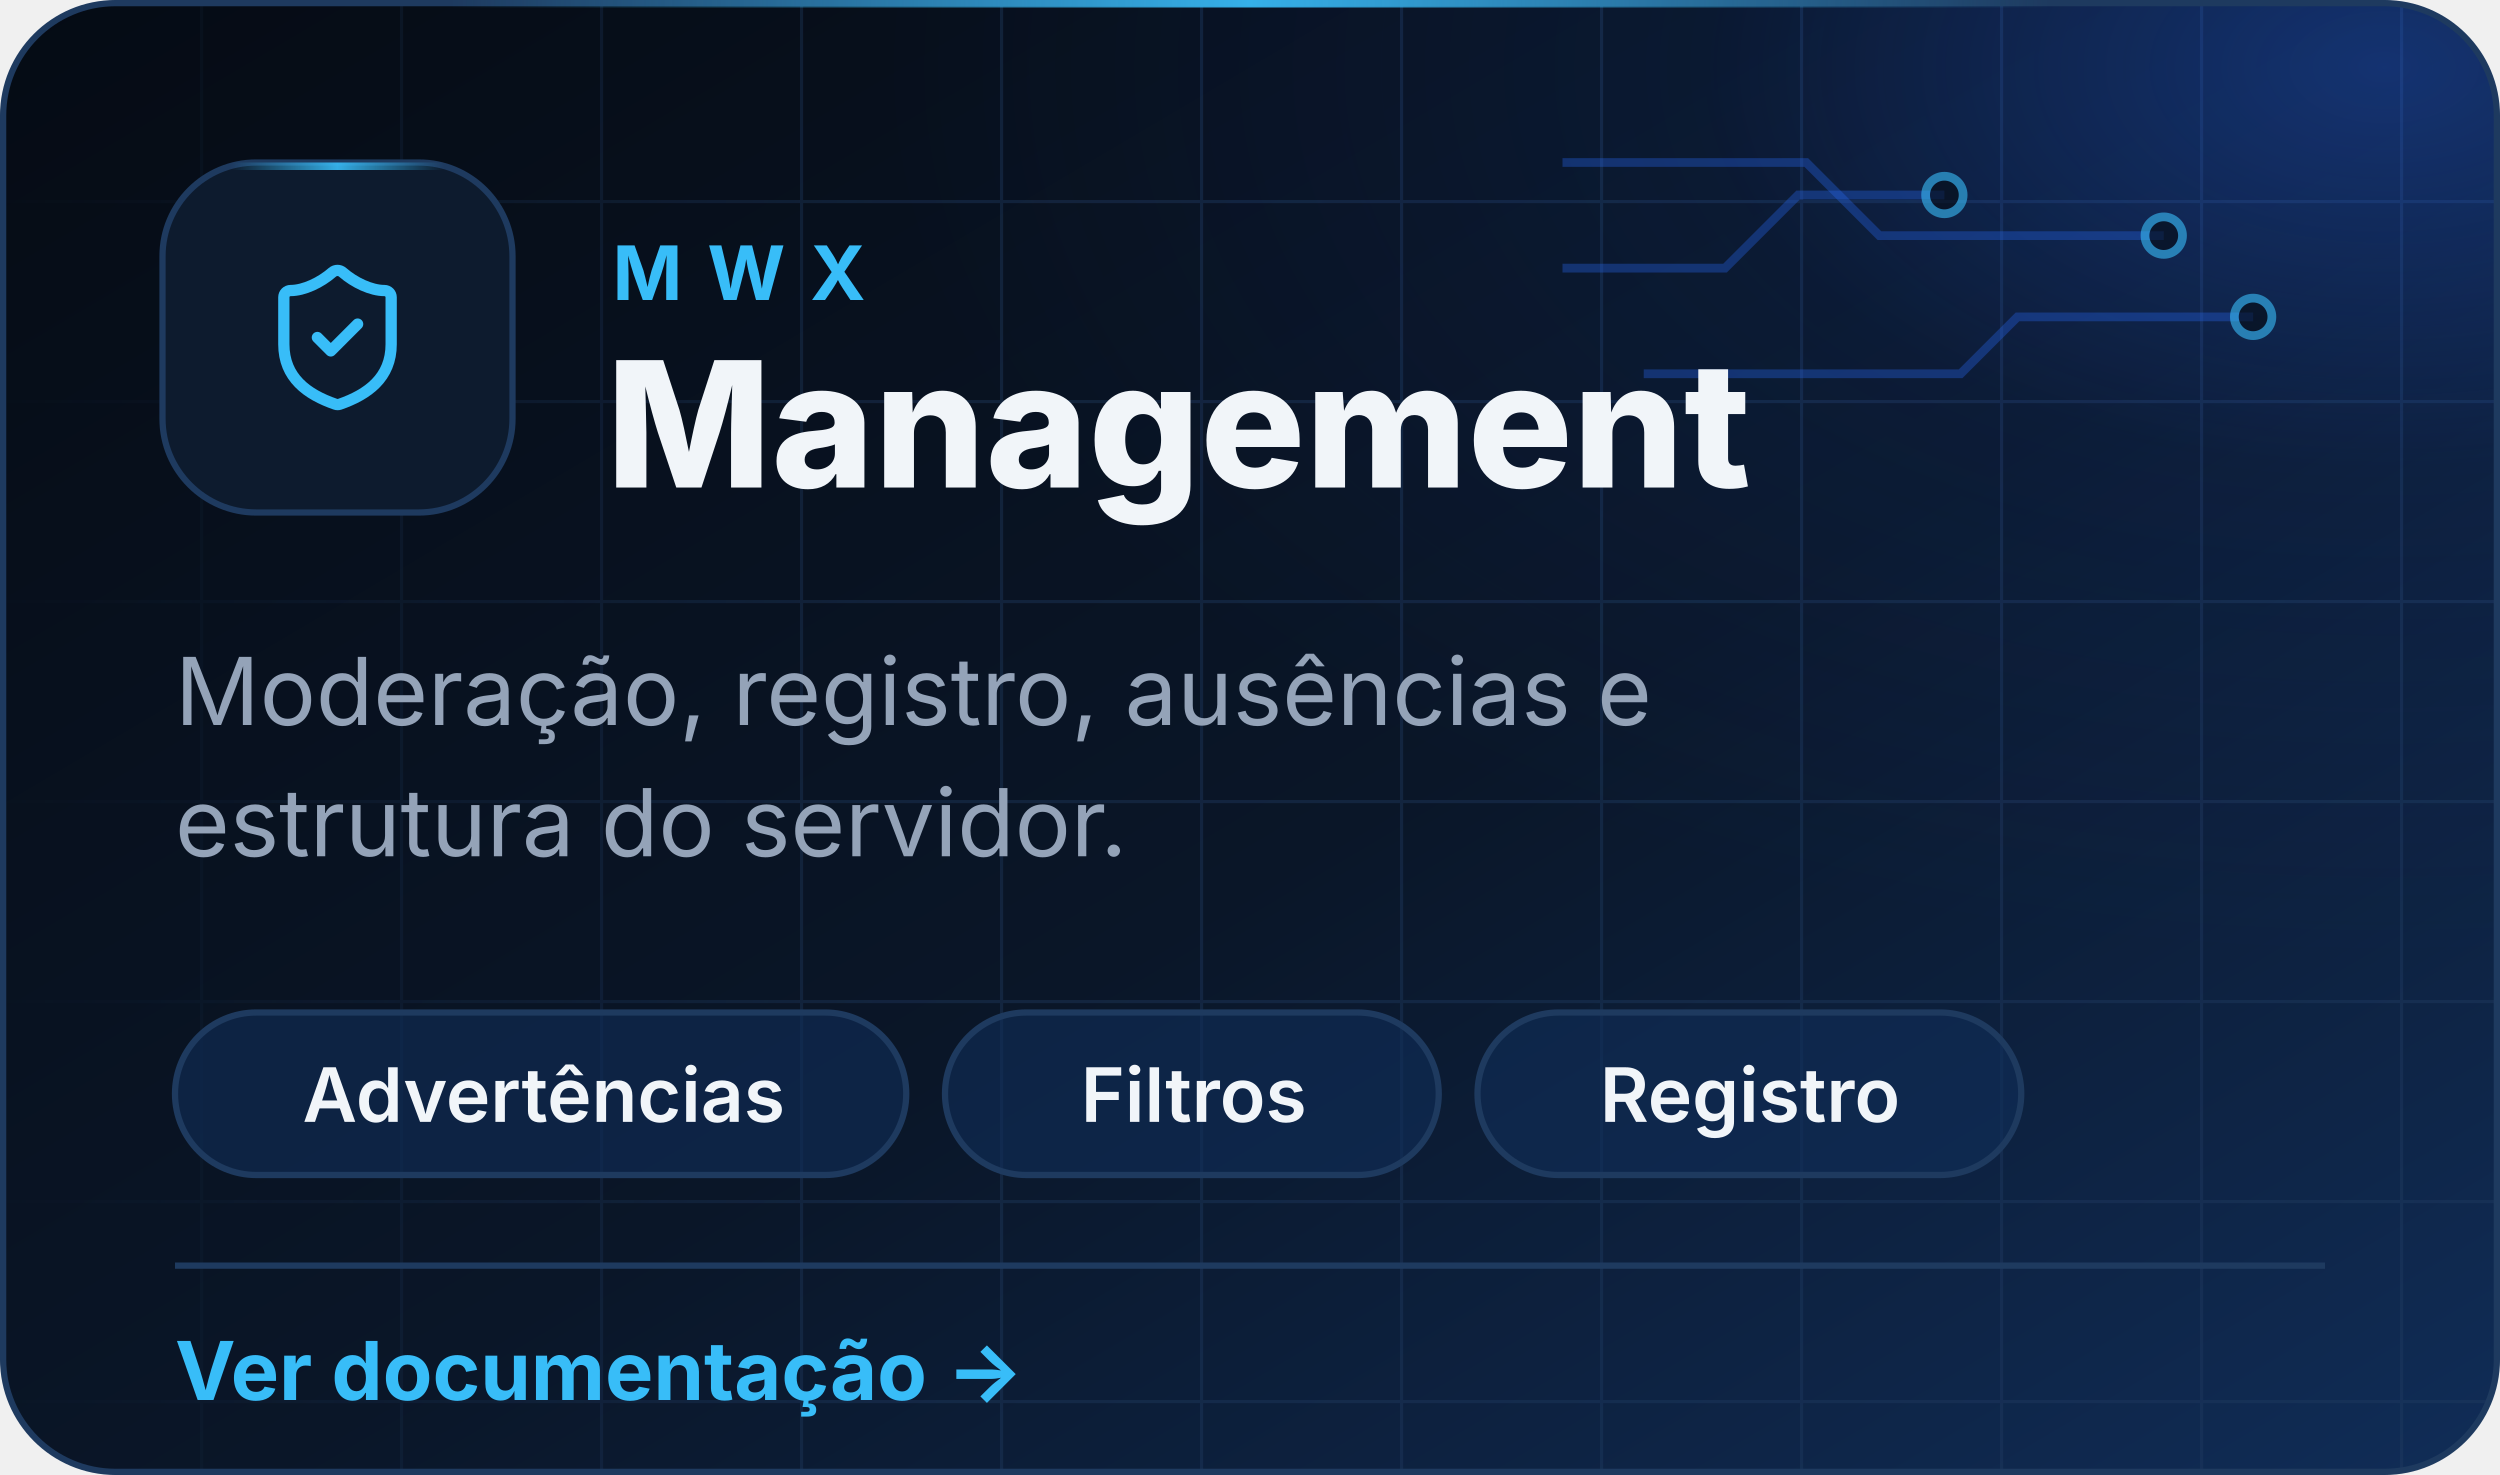
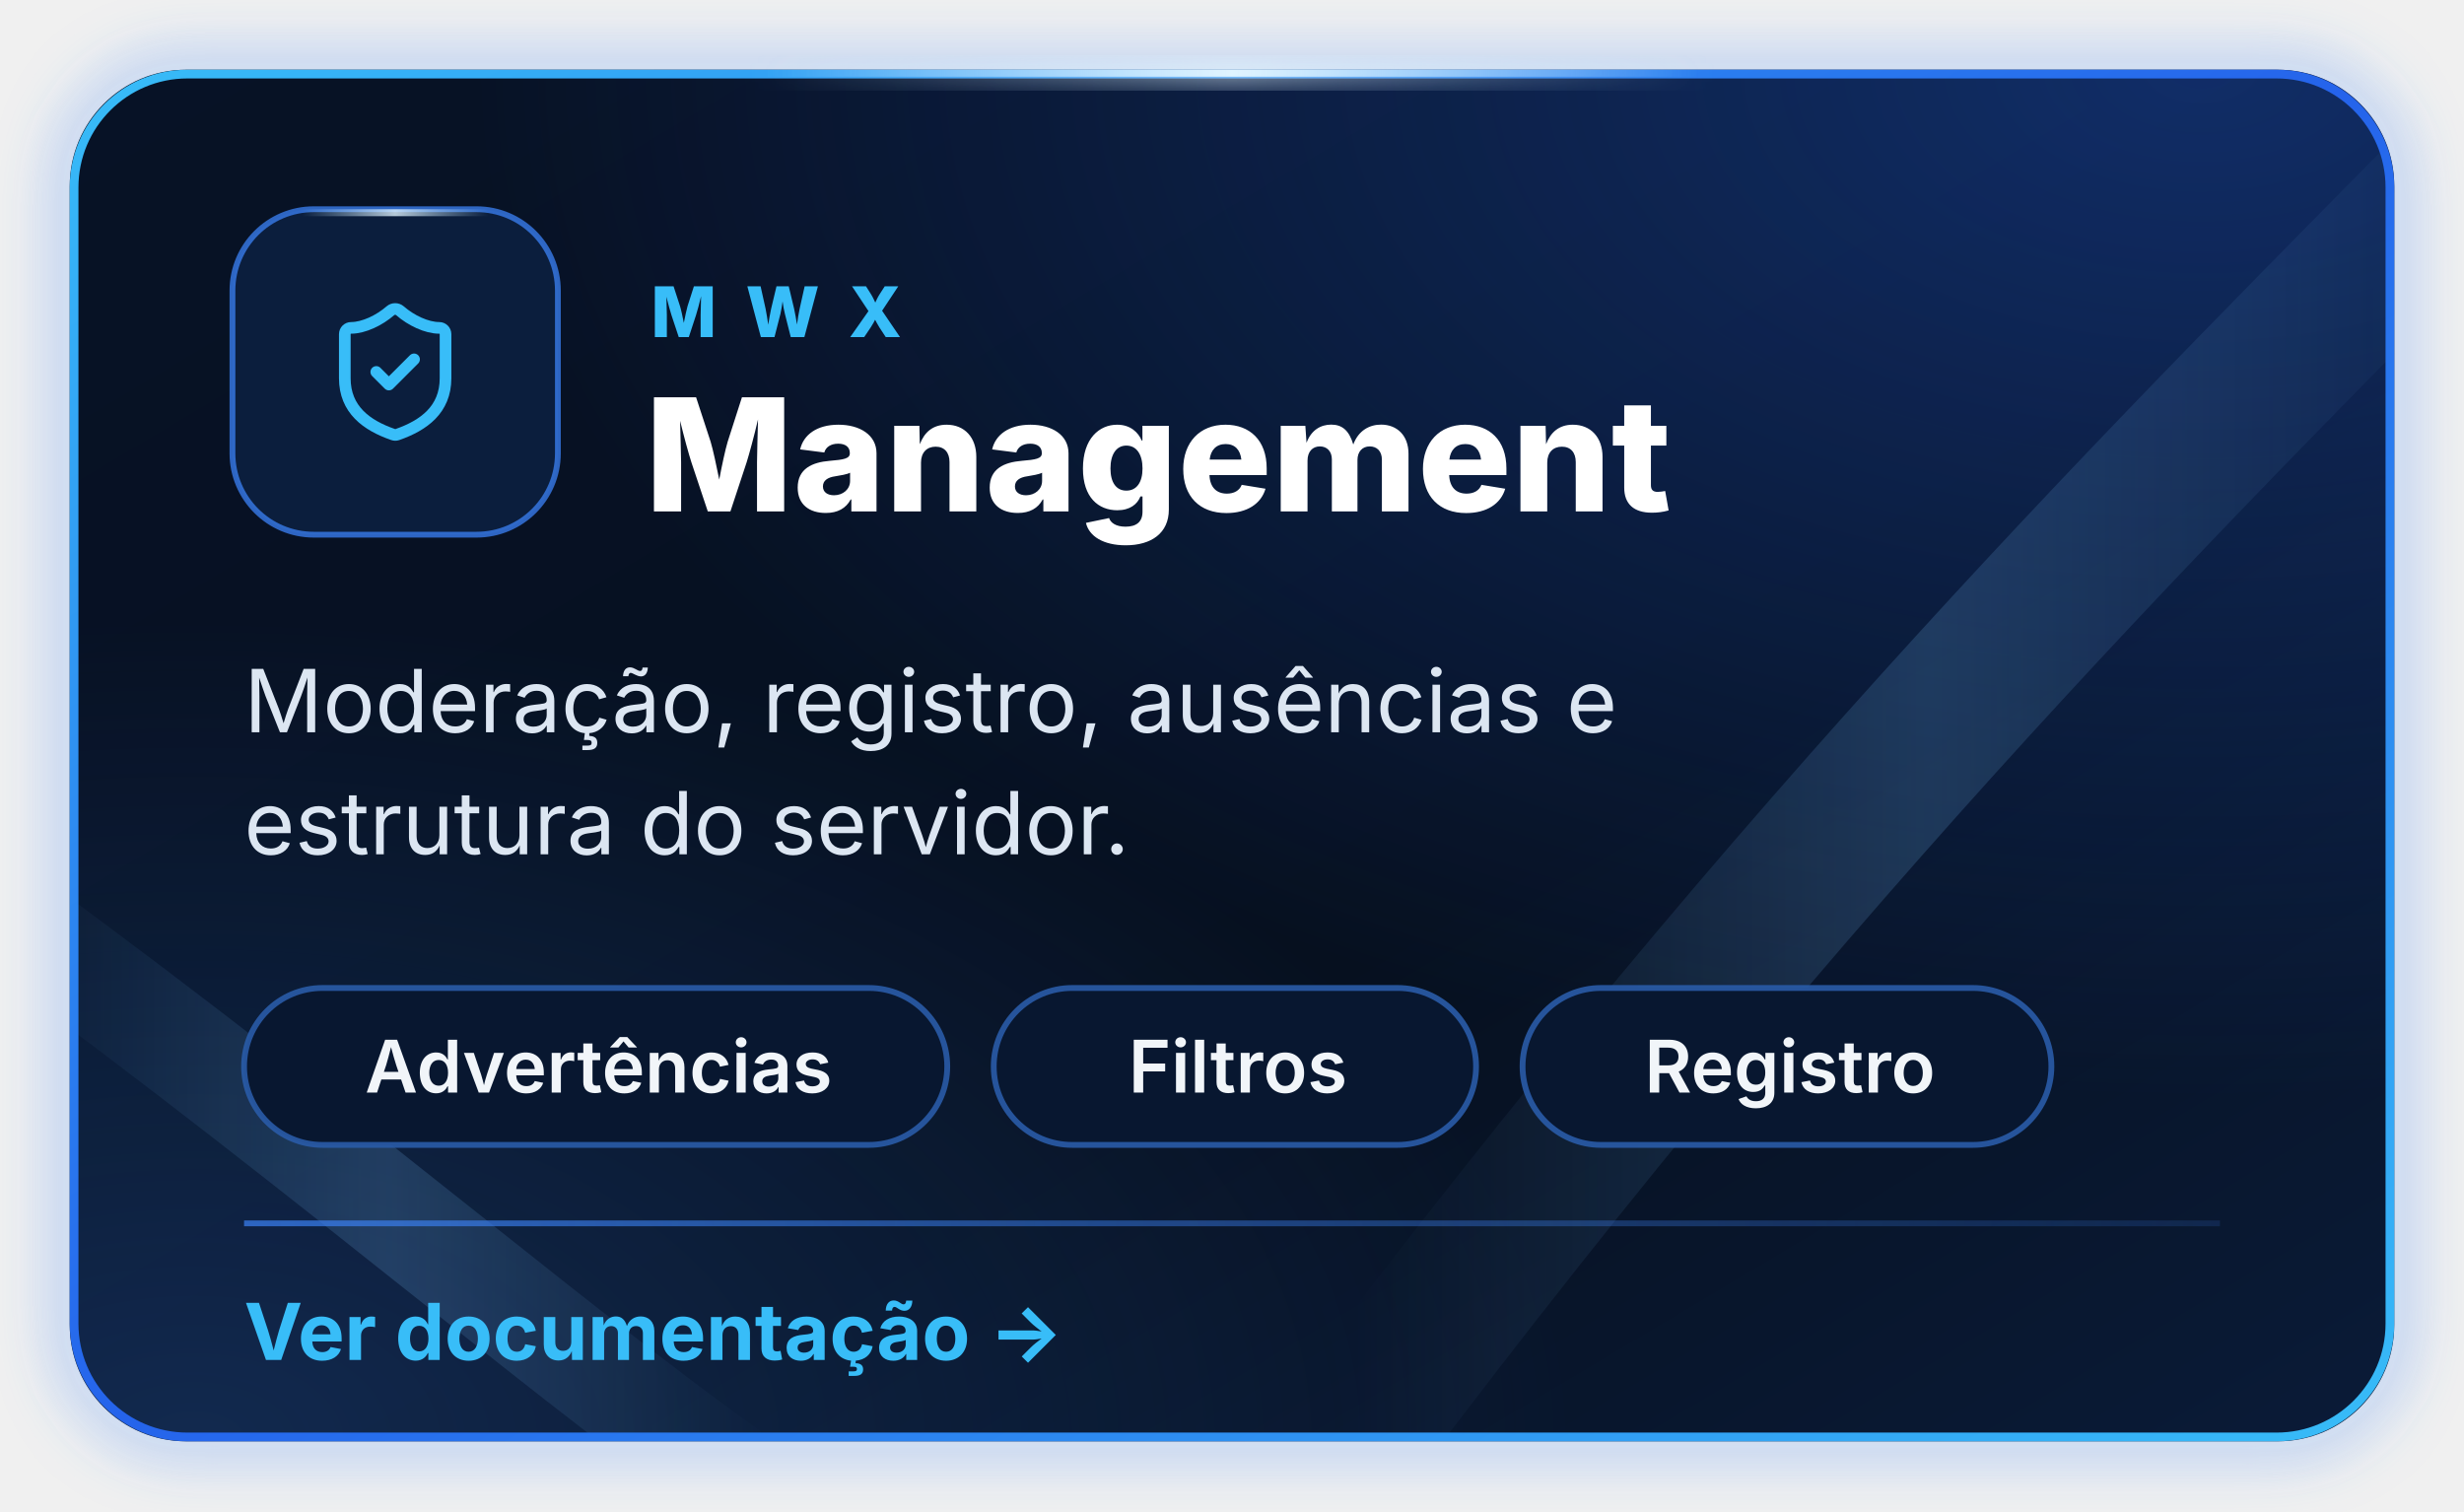
- <svg xmlns="http://www.w3.org/2000/svg" width="400" height="236" viewBox="0 0 400 236" role="img" aria-label="MWX Management: Moderação, registro, ausências e estrutura do servidor." font-family="'Segoe UI', 'Inter', 'Helvetica Neue', Arial, sans-serif">
+ <svg xmlns="http://www.w3.org/2000/svg" width="424" height="260" viewBox="0 0 424 260" role="img" aria-label="MWX Management: Moderação, registro, ausências e estrutura do servidor." font-family="'Segoe UI', 'Inter', 'Helvetica Neue', Arial, sans-serif">
  <defs>
-     <linearGradient id="bgvmanagement" x1="0" y1="0" x2="1" y2="1">
-       <stop offset="0" stop-color="#050B14" />
-       <stop offset=".55" stop-color="#0A1628" />
-       <stop offset="1" stop-color="#102D58" />
+     <linearGradient id="bggmanagement" x1="0" y1="0" x2="1" y2="1">
+       <stop offset="0" stop-color="#071226" />
+       <stop offset=".6" stop-color="#06101F" />
+       <stop offset="1" stop-color="#0A1B38" />
    </linearGradient>
-     <radialGradient id="glowvmanagement" cx="0.95" cy="0.05" r=".6">
-       <stop offset="0" stop-color="#2563EB" stop-opacity=".38" />
-       <stop offset=".45" stop-color="#2563EB" stop-opacity=".08" />
+     <radialGradient id="glgmanagement" cx=".92" cy="0" r=".75">
+       <stop offset="0" stop-color="#2563EB" stop-opacity=".35" />
      <stop offset="1" stop-color="#2563EB" stop-opacity="0" />
    </radialGradient>
-     <pattern id="gridvmanagement" width="32" height="32" patternUnits="userSpaceOnUse">
-       <path d="M32 0H0V32" fill="none" stroke="#1E3A5F" stroke-width="1" opacity=".45" />
-     </pattern>
-     <linearGradient id="edgevmanagement" x1="0" y1="0" x2="1" y2="0">
-       <stop offset="0" stop-color="#38BDF8" stop-opacity="0" />
-       <stop offset=".5" stop-color="#38BDF8" stop-opacity=".9" />
-       <stop offset="1" stop-color="#38BDF8" stop-opacity="0" />
-     </linearGradient>
-     <linearGradient id="txtvmanagement" x1="0" y1="0" x2="1" y2="0">
-       <stop offset="0" stop-color="#2563EB" />
-       <stop offset=".5" stop-color="#3B82F6" />
+     <radialGradient id="gbgmanagement" cx=".05" cy="1" r=".6">
+       <stop offset="0" stop-color="#3B82F6" stop-opacity=".22" />
+       <stop offset="1" stop-color="#3B82F6" stop-opacity="0" />
+     </radialGradient>
+     <linearGradient id="bdgmanagement" x1="0" y1="0" x2="1" y2="1">
+       <stop offset="0" stop-color="#38BDF8" />
+       <stop offset=".5" stop-color="#2563EB" />
      <stop offset="1" stop-color="#38BDF8" />
    </linearGradient>
-     <linearGradient id="fadevmanagement" x1="0" y1="0" x2="1" y2="0">
-       <stop offset="0" stop-color="#fff" stop-opacity="0" />
-       <stop offset=".35" stop-color="#fff" stop-opacity=".9" />
-       <stop offset="1" stop-color="#fff" />
+     <linearGradient id="swgmanagement" x1="0" y1="0" x2="1" y2="0">
+       <stop offset="0" stop-color="#7CC4FF" stop-opacity="0" />
+       <stop offset=".5" stop-color="#7CC4FF" stop-opacity=".18" />
+       <stop offset="1" stop-color="#7CC4FF" stop-opacity="0" />
    </linearGradient>
-     <mask id="gmvmanagement">
-       <rect width="400" height="236" fill="url(#fadevmanagement)" />
-     </mask>
-     <clipPath id="clipvmanagement">
-       <rect width="400" height="236" rx="20" />
+     <linearGradient id="higmanagement" x1="0" y1="0" x2="1" y2="0">
+       <stop offset="0" stop-color="#BFE6FF" stop-opacity="0" />
+       <stop offset=".5" stop-color="#E0F4FF" stop-opacity="1" />
+       <stop offset="1" stop-color="#BFE6FF" stop-opacity="0" />
+     </linearGradient>
+     <linearGradient id="dvgmanagement" x1="0" y1="0" x2="1" y2="0">
+       <stop offset="0" stop-color="#3B82F6" stop-opacity=".7" />
+       <stop offset="1" stop-color="#3B82F6" stop-opacity=".15" />
+     </linearGradient>
+     <filter id="blgmanagement" x="-10%" y="-10%" width="120%" height="120%">
+       <feGaussianBlur stdDeviation="5" />
+     </filter>
+     <filter id="bsgmanagement" x="-50%" y="-50%" width="200%" height="200%">
+       <feGaussianBlur stdDeviation="2.5" />
+     </filter>
+     <clipPath id="clgmanagement">
+       <rect x="12" y="12" width="400" height="236" rx="20" />
    </clipPath>
  </defs>
-   <g clip-path="url(#clipvmanagement)">
-     <rect width="400" height="236" fill="url(#bgvmanagement)" />
-     <rect width="400" height="236" fill="url(#gridvmanagement)" mask="url(#gmvmanagement)" />
-     <rect width="400" height="236" fill="url(#glowvmanagement)" />
+   <rect x="12" y="12" width="400" height="236" rx="20" fill="none" stroke="#3B82F6" stroke-width="4" opacity=".55" filter="url(#blgmanagement)" />
+   <g clip-path="url(#clgmanagement)">
+     <rect x="12" y="12" width="400" height="236" fill="url(#bggmanagement)" />
+     <rect x="12" y="12" width="400" height="236" fill="url(#glgmanagement)" />
+     <rect x="12" y="12" width="400" height="236" fill="url(#gbgmanagement)" />
+     <path d="M232 248 C 312.0 141.8, 372.0 82.8, 432 22" fill="none" stroke="url(#swgmanagement)" stroke-width="26" />
+     <path d="M2 158.32 C 60.0 200.8, 100.0 236.2, 132.0 258" fill="none" stroke="url(#swgmanagement)" stroke-width="18" />
  </g>
-   <rect x=".5" y=".5" width="399" height="235" rx="18" fill="none" stroke="#1E3A5F" />
-   <rect x="72" y="0" width="256" height="1.2" fill="url(#edgevmanagement)" />
-   <path d="M250 26 h39.0 l11.7 11.7 h45.5" fill="none" stroke="#2563EB" stroke-width="1.4" opacity="0.35" />
-   <path d="M250 42.9 h26.0 l11.7 -11.7 h23.4" fill="none" stroke="#2563EB" stroke-width="1.4" opacity="0.35" />
-   <path d="M263.0 59.8 h50.7 l9.1 -9.1 h37.7" fill="none" stroke="#2563EB" stroke-width="1.4" opacity="0.35" />
-   <circle cx="346.2" cy="37.7" r="3" fill="#050B14" stroke="#38BDF8" stroke-width="1.4" opacity="0.6" />
-   <circle cx="311.1" cy="31.2" r="3" fill="#050B14" stroke="#38BDF8" stroke-width="1.4" opacity="0.6" />
-   <circle cx="360.5" cy="50.7" r="3" fill="#050B14" stroke="#38BDF8" stroke-width="1.4" opacity="0.6" />
-   <rect x="26" y="26" width="56" height="56" rx="15" fill="#0D1B2E" stroke="#1E3A5F" />
-   <rect x="37" y="26" width="34" height="1.2" fill="url(#edgevmanagement)" />
-   <g transform="translate(41.12 41.12) scale(1.0733)" fill="none" stroke="#38BDF8" stroke-width="1.68" stroke-linecap="round" stroke-linejoin="round" color="#38BDF8">
+   <rect x="12.75" y="12.75" width="398.5" height="234.5" rx="19.5" fill="none" stroke="url(#bdgmanagement)" stroke-width="1.5" />
+   <rect x="132" y="11" width="160" height="3" rx="1.5" fill="url(#higmanagement)" filter="url(#bsgmanagement)" />
+   <rect x="132" y="12" width="160" height="1.2" fill="url(#higmanagement)" />
+   <rect x="40" y="36" width="56" height="56" rx="14" fill="#0B1E3D" stroke="#3B82F6" stroke-opacity=".75" />
+   <rect x="52" y="36" width="32" height="1.2" fill="url(#higmanagement)" opacity=".8" />
+   <g transform="translate(55 51) scale(1.0833)" fill="none" stroke="#38BDF8" stroke-width="1.85" stroke-linecap="round" stroke-linejoin="round" color="#38BDF8">
    <path d="M20 13c0 5-3.5 7.5-7.66 8.95a1 1 0 0 1-.67-.01C7.5 20.5 4 18 4 13V6a1 1 0 0 1 1-1c2 0 4.5-1.2 6.24-2.72a1.17 1.17 0 0 1 1.52 0C14.51 3.81 17 5 19 5a1 1 0 0 1 1 1z" />
    <path d="m9 12 2 2 4-4" />
  </g>
-   <text x="98" y="48" fill="#38BDF8" font-size="12" font-weight="700" letter-spacing="4">MWX</text>
-   <text x="97" y="78" fill="#F1F5F9" font-size="28" font-weight="800">Management</text>
-   <text x="28" y="116.0" fill="#94A3B8" font-size="15" font-weight="400" text-anchor="start">Moderação, registro, ausências e</text>
-   <text x="28" y="137.0" fill="#94A3B8" font-size="15" font-weight="400" text-anchor="start">estrutura do servidor.</text>
-   <rect x="28" y="162" width="117" height="26" rx="13" fill="#102D58" fill-opacity=".6" stroke="#1E3A5F" />
-   <text x="87" y="179.5" text-anchor="middle" fill="#F1F5F9" font-size="12" font-weight="600">Advertências</text>
-   <rect x="151.2" y="162" width="79" height="26" rx="13" fill="#102D58" fill-opacity=".6" stroke="#1E3A5F" />
-   <text x="191" y="179.5" text-anchor="middle" fill="#F1F5F9" font-size="12" font-weight="600">Filtros</text>
-   <rect x="236.4" y="162" width="87" height="26" rx="13" fill="#102D58" fill-opacity=".6" stroke="#1E3A5F" />
-   <text x="280" y="179.5" text-anchor="middle" fill="#F1F5F9" font-size="12" font-weight="600">Registro</text>
-   <rect x="28" y="202" width="344" height="1" fill="#1E3A5F" />
-   <text x="28" y="224" fill="#38BDF8" font-size="13" font-weight="700">Ver documentação  →</text>
+   <text x="112" y="58" fill="#38BDF8" font-size="12" font-weight="800" letter-spacing="5">MWX</text>
+   <text x="111" y="88" fill="#FFFFFF" font-size="27" font-weight="800">Management</text>
+   <text x="42" y="126.0" fill="#DCE6F2" font-size="15" font-weight="400" text-anchor="start">Moderação, registro, ausências e</text>
+   <text x="42" y="147.0" fill="#DCE6F2" font-size="15" font-weight="400" text-anchor="start">estrutura do servidor.</text>
+   <rect x="42" y="170" width="121" height="27" rx="13.5" fill="#081730" stroke="#2A5BA8" stroke-opacity=".9" />
+   <text x="103" y="188" text-anchor="middle" fill="#F1F5F9" font-size="12.5" font-weight="600">Advertências</text>
+   <rect x="171" y="170" width="83" height="27" rx="13.5" fill="#081730" stroke="#2A5BA8" stroke-opacity=".9" />
+   <text x="213" y="188" text-anchor="middle" fill="#F1F5F9" font-size="12.5" font-weight="600">Filtros</text>
+   <rect x="262" y="170" width="91" height="27" rx="13.5" fill="#081730" stroke="#2A5BA8" stroke-opacity=".9" />
+   <text x="308" y="188" text-anchor="middle" fill="#F1F5F9" font-size="12.5" font-weight="600">Registro</text>
+   <rect x="42" y="210" width="340" height="1" fill="url(#dvgmanagement)" />
+   <text x="42" y="234" fill="#38BDF8" font-size="13.5" font-weight="700">Ver documentação  →</text>
</svg>
